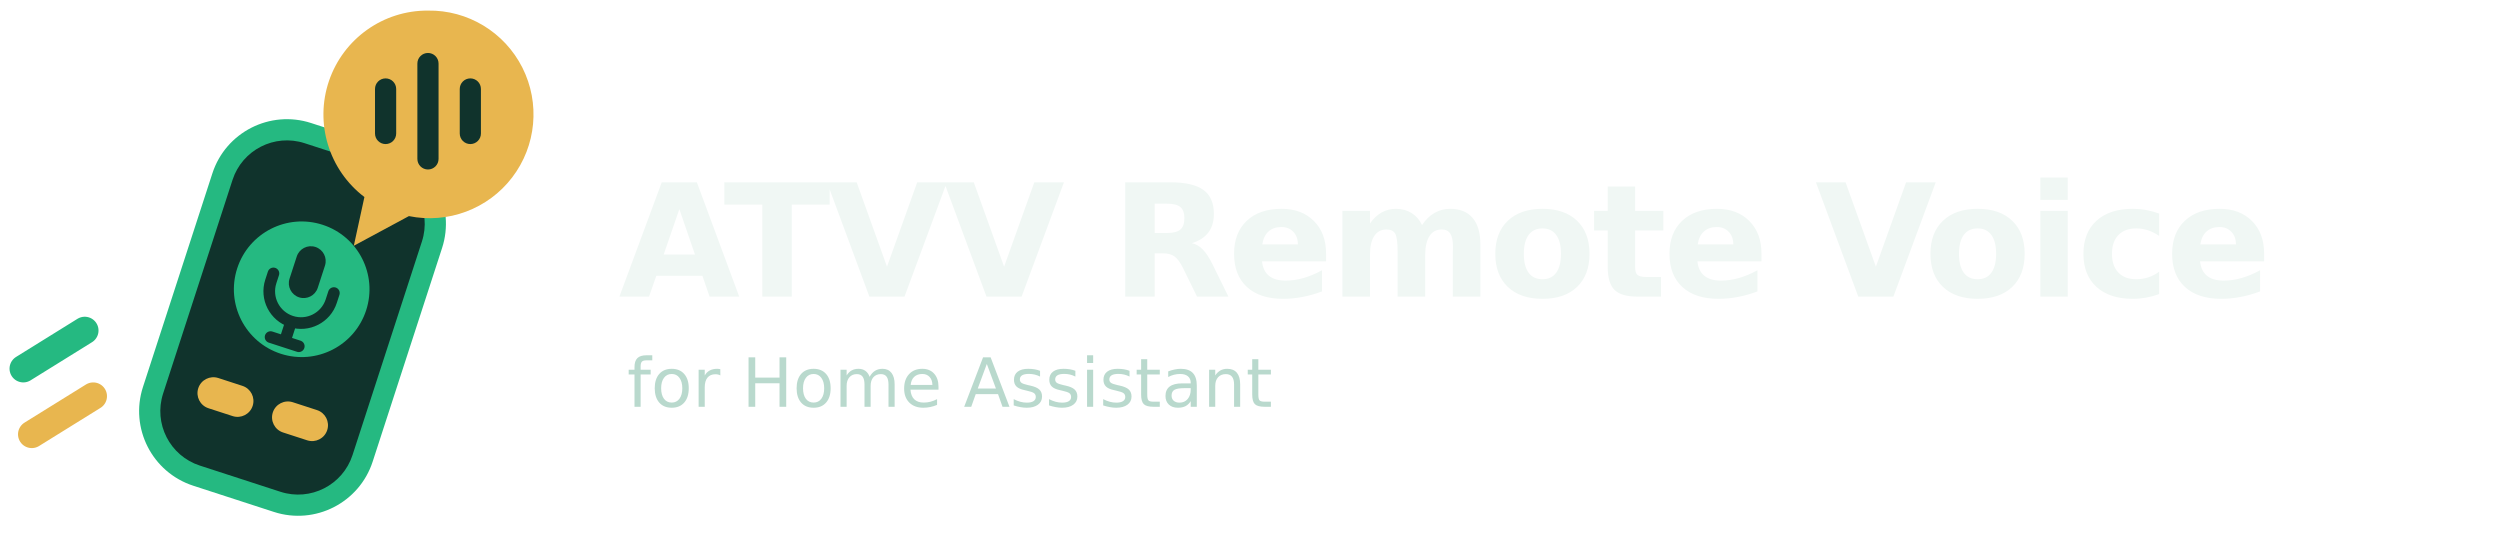
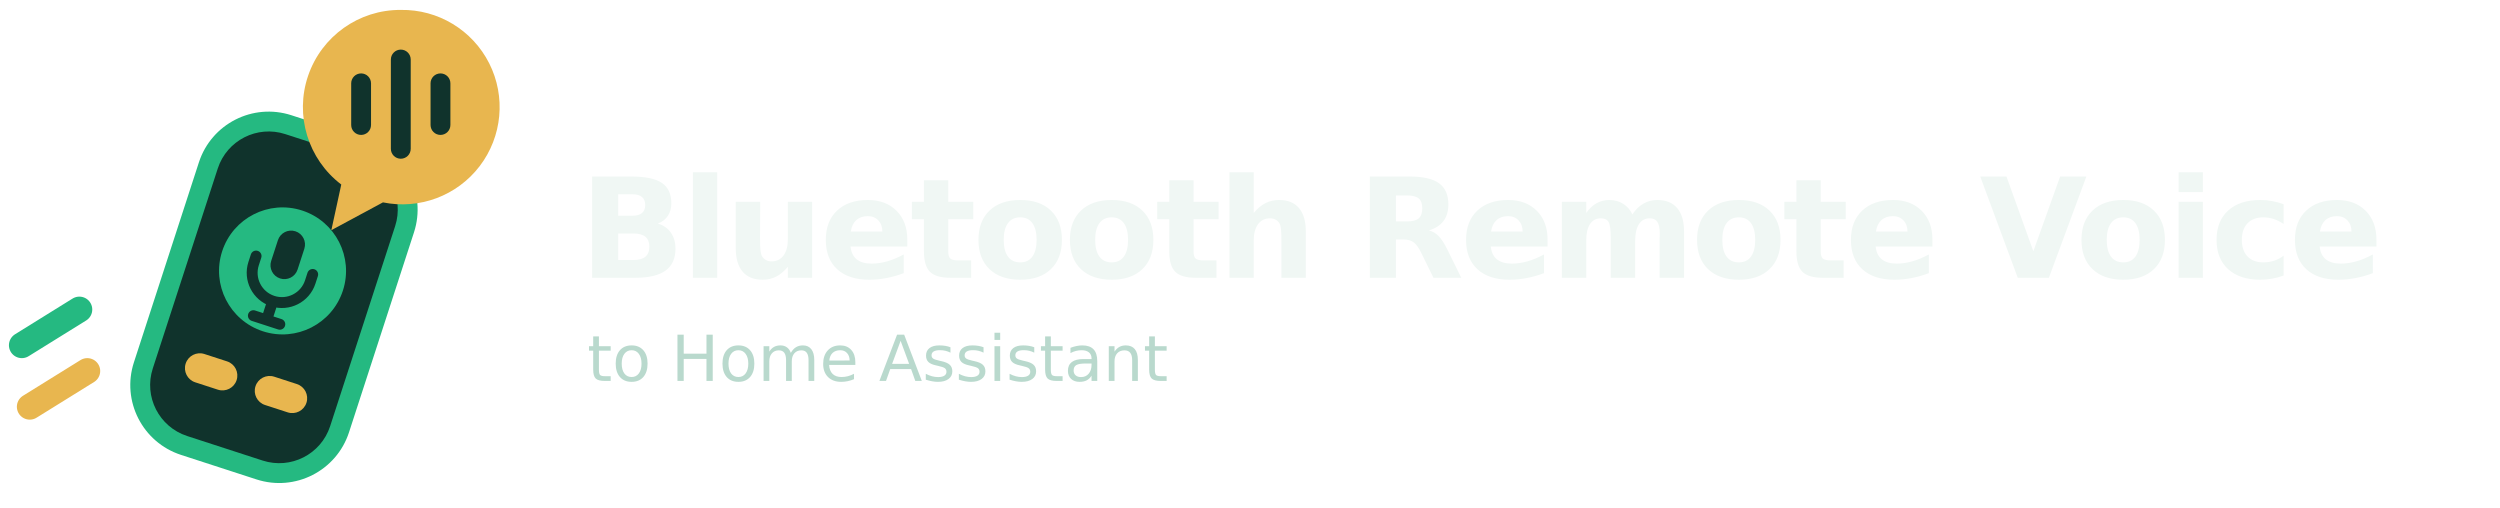
- <svg xmlns="http://www.w3.org/2000/svg" width="1180" height="256" viewBox="0 0 1180 256" role="img" aria-labelledby="logo-title logo-desc">
+ <svg xmlns="http://www.w3.org/2000/svg" width="1260" height="256" viewBox="0 0 1260 256" role="img" aria-labelledby="logo-title logo-desc">
  <svg x="0" y="0" width="256" height="256" viewBox="0 0 256 256">
    <g fill="none" stroke-linecap="round">
      <path d="M11 174l29-18" stroke="#25B981" stroke-width="13" />
      <path d="M15 205l29-18" stroke="#E8B64F" stroke-width="13" />
    </g>
    <g transform="rotate(18 139 147)">
      <rect x="82" y="60" width="114" height="180" rx="37" fill="#25B981" />
      <rect x="92" y="70" width="94" height="160" rx="27" fill="#10332C" />
      <circle cx="139" cy="136" r="32" fill="#25B981" />
      <rect x="132" y="115" width="14" height="25" rx="7" fill="#10332C" />
      <g fill="none" stroke="#10332C" stroke-width="5.5" stroke-linecap="round">
        <path d="M124 133v4a15 15 0 0 0 30 0v-4M139 152v10M132 162h14" />
      </g>
      <g fill="#E8B64F">
        <rect x="107" y="188" width="27" height="15" rx="7.5" />
        <rect x="144" y="188" width="27" height="15" rx="7.5" />
      </g>
    </g>
    <path d="M202 5a49 49 0 0 0-30 88l-5 23 26-14A49 49 0 1 0 202 5Z" fill="#E8B64F" />
    <g fill="#10332C">
      <rect x="177" y="37" width="10" height="31" rx="5" />
      <rect x="197" y="25" width="10" height="55" rx="5" />
      <rect x="217" y="37" width="10" height="31" rx="5" />
    </g>
  </svg>
-   <text x="292" y="140" fill="#F0F7F4" font-family="Verdana, DejaVu Sans, sans-serif" font-size="74" font-weight="700" letter-spacing="-2">ATVV Remote Voice</text>
-   <text x="296" y="192" fill="#B9D9CD" font-family="Verdana, DejaVu Sans, sans-serif" font-size="32">for Home Assistant</text>
+   <text x="292" y="140" fill="#F0F7F4" font-family="Verdana, DejaVu Sans, sans-serif" font-size="70" font-weight="700" letter-spacing="-2">Bluetooth Remote Voice</text>
+   <text x="296" y="192" fill="#B9D9CD" font-family="Verdana, DejaVu Sans, sans-serif" font-size="32">to Home Assistant</text>
</svg>
